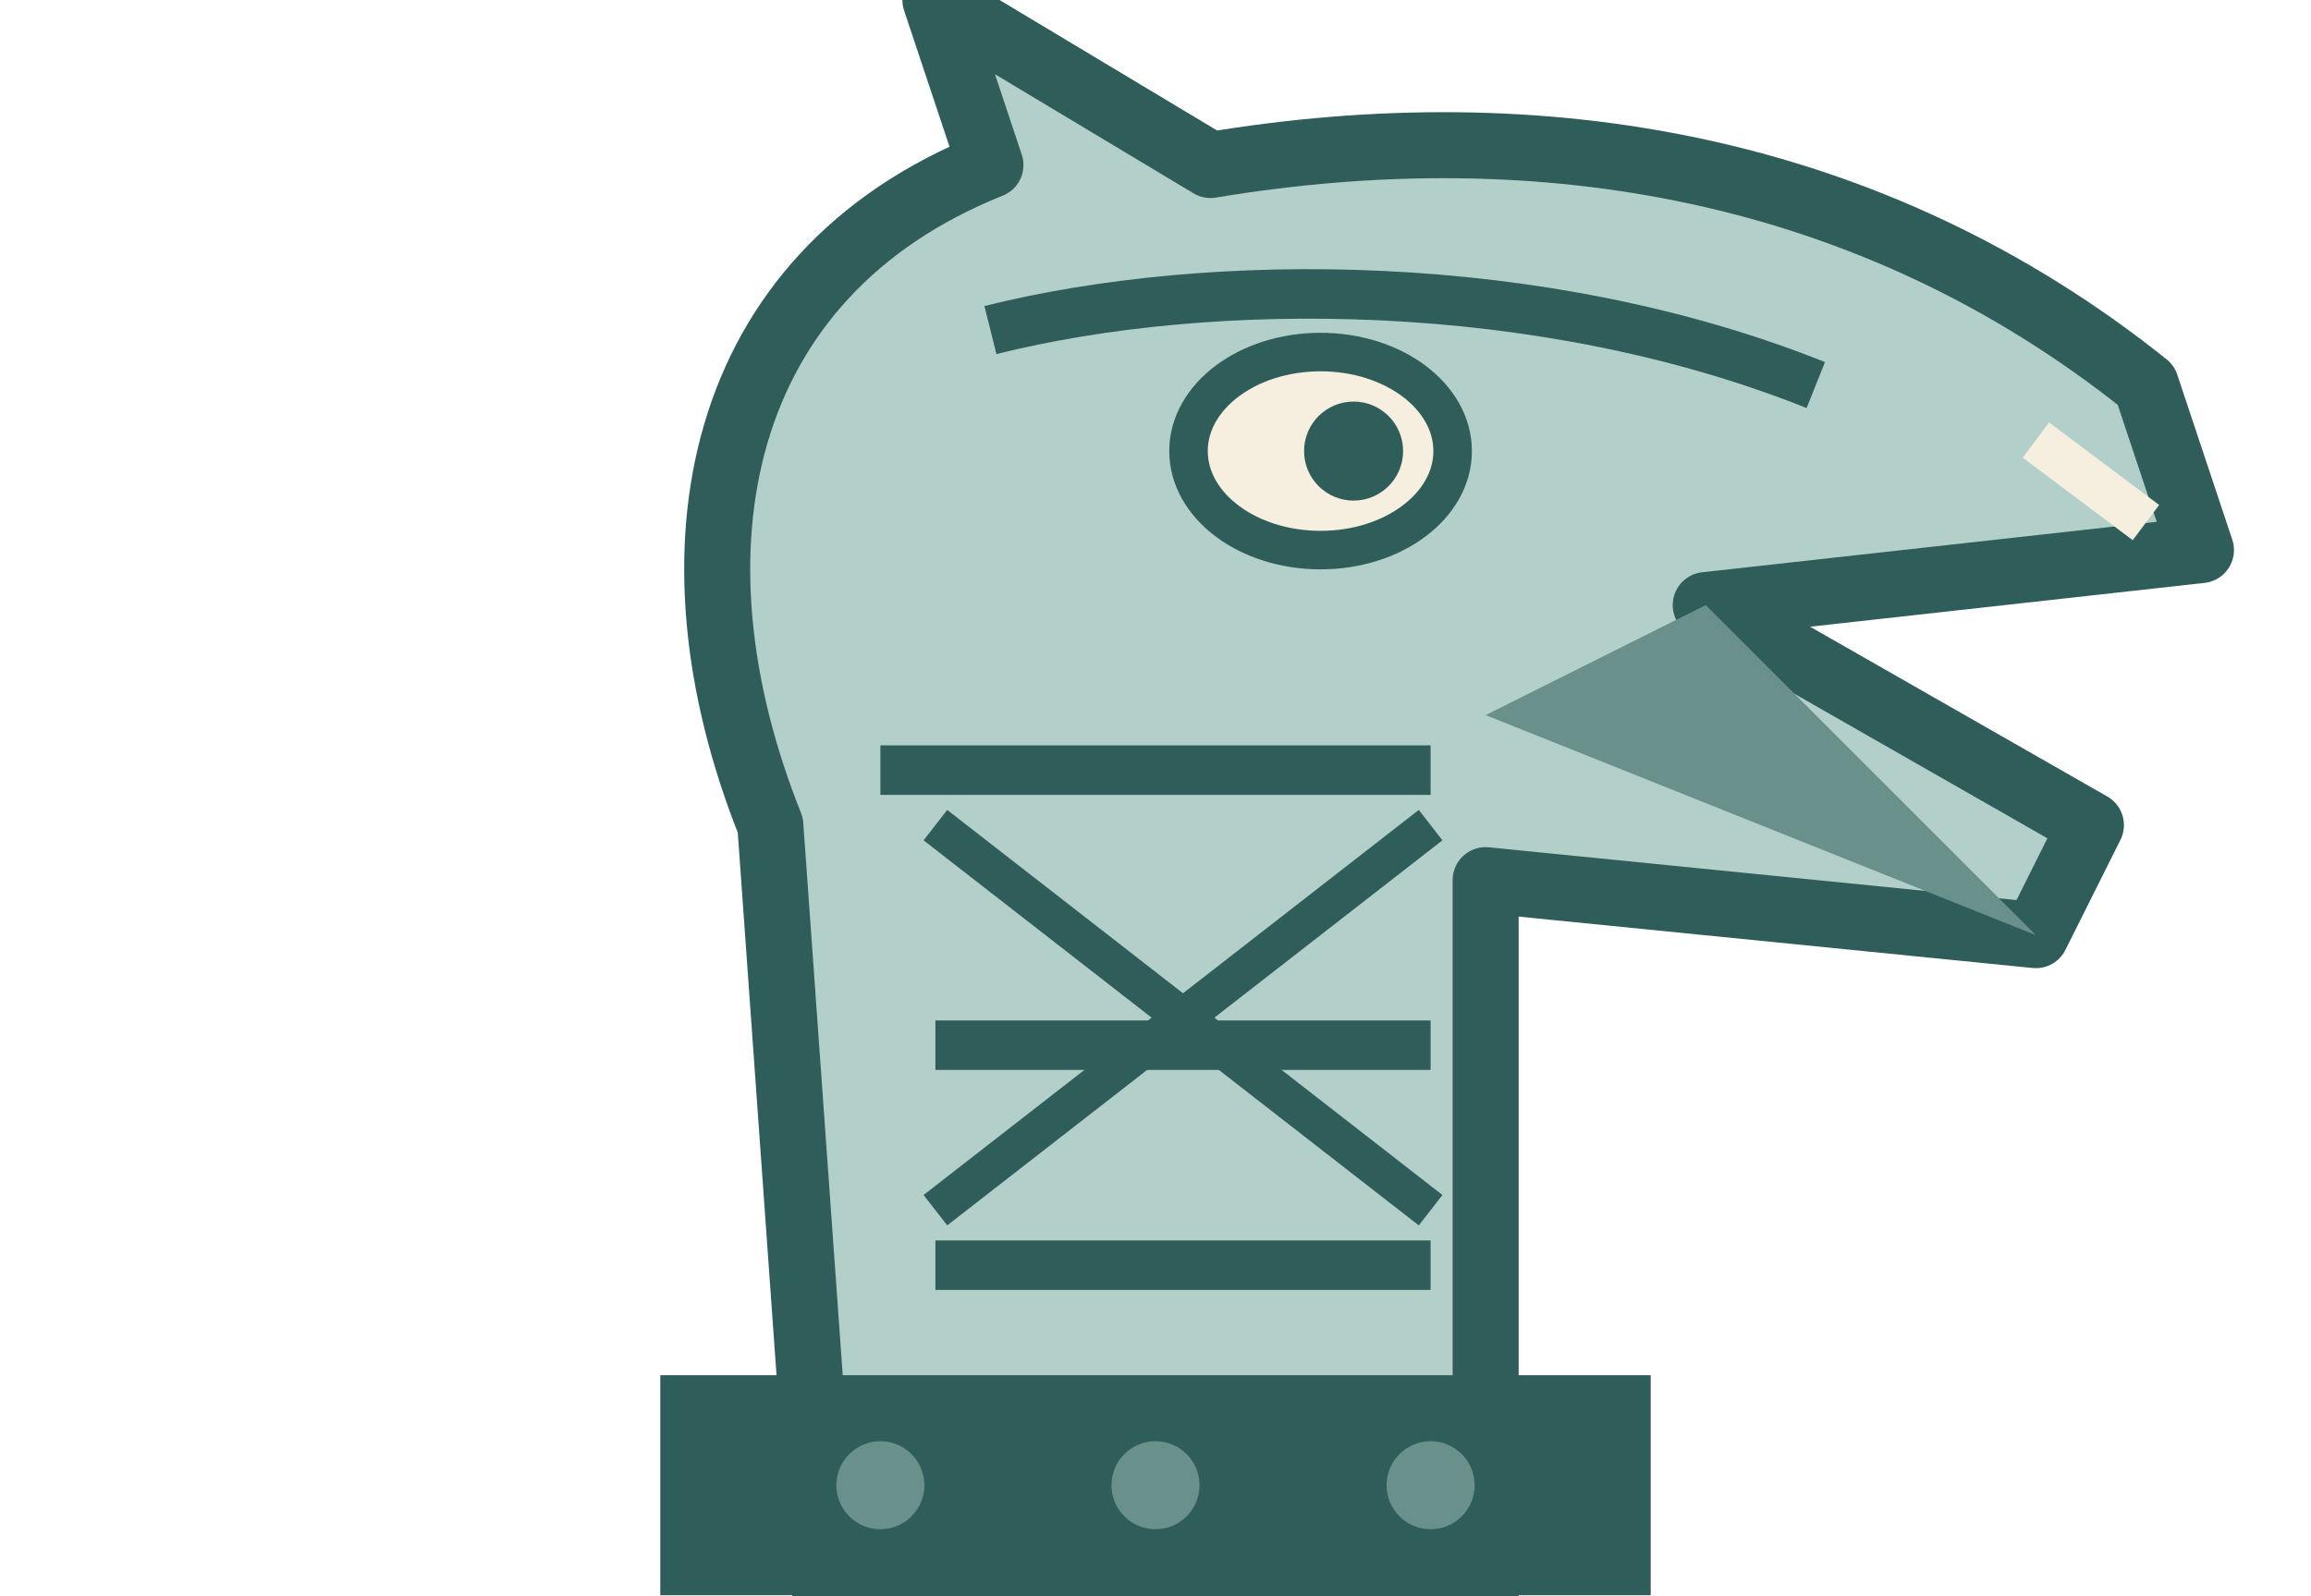
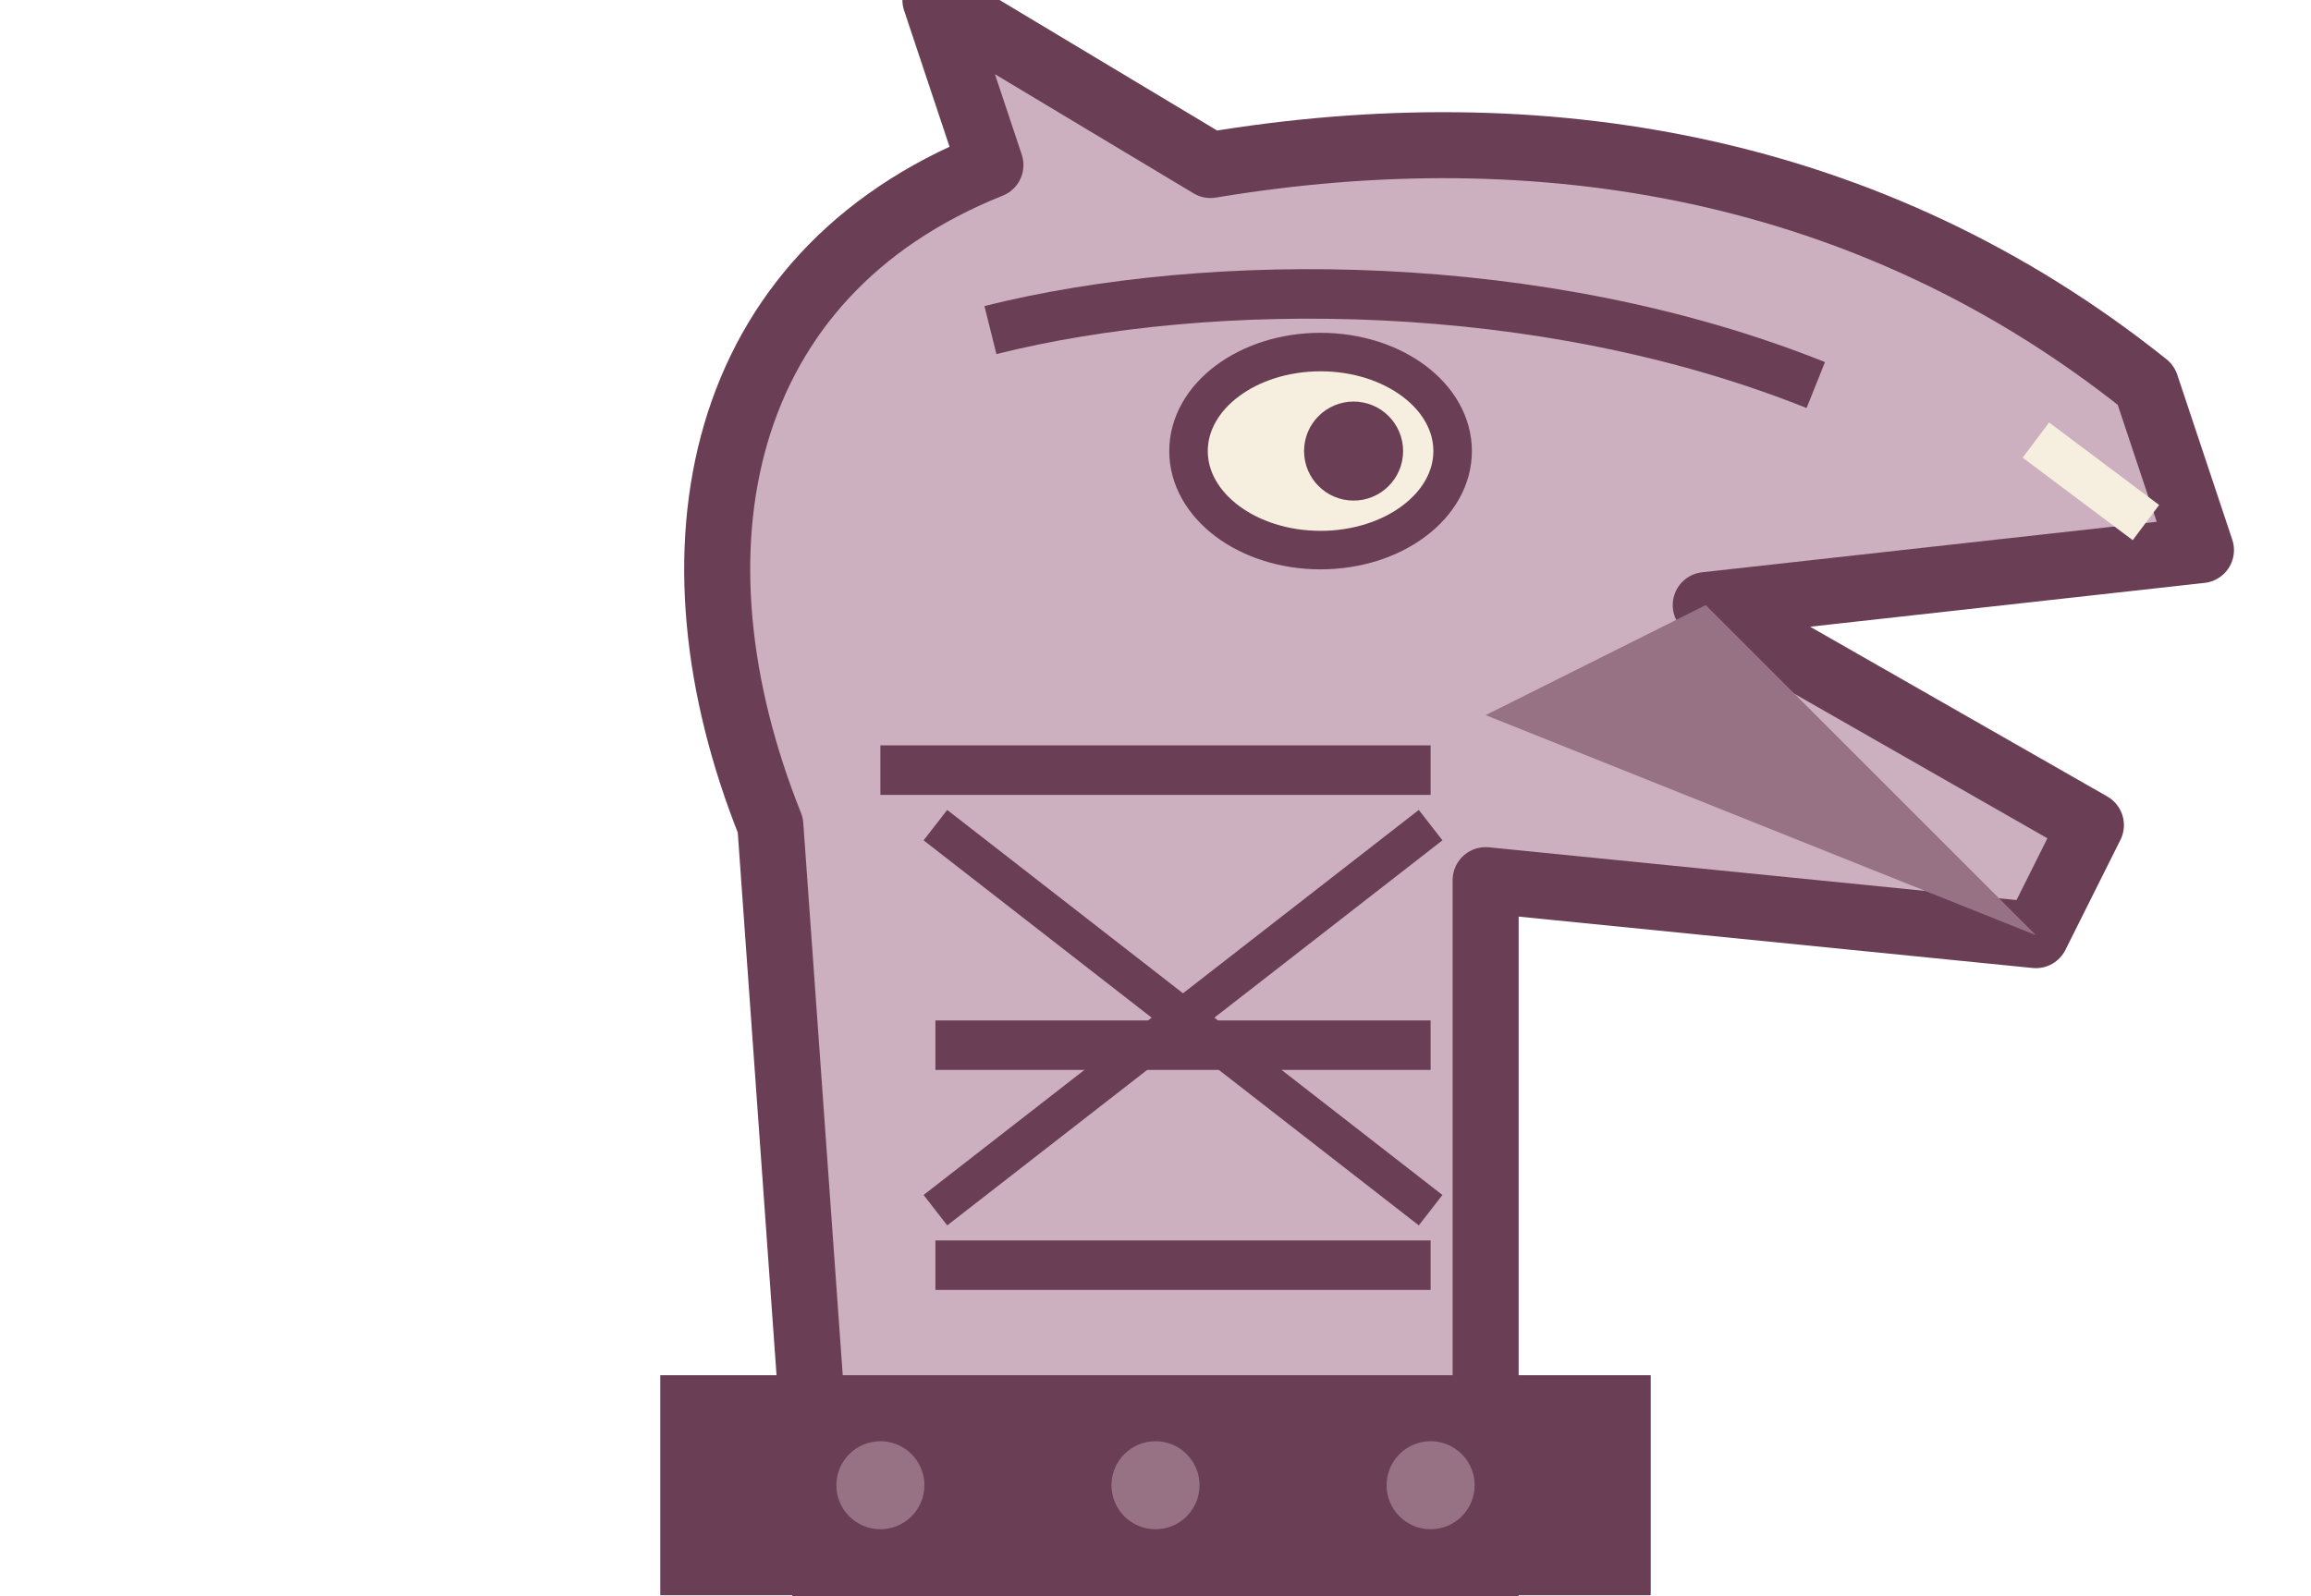
<svg xmlns="http://www.w3.org/2000/svg" viewBox="0 0 42 29">
-   <path d="M15 29L14 15C12 10 13 5 18 3L17 0L22 3C28 2 34 3 39 7L40 10L31 11L38 15L37 17L27 16L27 29Z" fill="#b3cfca" stroke="#2f5d5a" stroke-width="1.2" stroke-linejoin="round" />
-   <path d="M31 11L27 13L37 17" fill="#6a908c" />
-   <path d="M18 6C22 5 28 5 33 7M16 14L26 14M17 19L26 19M17 23L26 23" fill="none" stroke="#2f5d5a" stroke-width=".9" />
-   <path d="M17 15L26 22M26 15L17 22" stroke="#2f5d5a" stroke-width=".7" />
-   <ellipse cx="24" cy="8.2" rx="2.4" ry="1.8" fill="#f6efe0" stroke="#2f5d5a" stroke-width=".7" />
-   <circle cx="24.6" cy="8.2" r=".9" fill="#2f5d5a" />
+   <path d="M15 29L14 15C12 10 13 5 18 3L17 0L22 3C28 2 34 3 39 7L40 10L31 11L38 15L37 17L27 16L27 29Z" fill="#cdb0bf" stroke="#6a3f55" stroke-width="1.2" stroke-linejoin="round" />
+   <path d="M31 11L27 13L37 17" fill="#977285" />
+   <path d="M18 6C22 5 28 5 33 7M16 14L26 14M17 19L26 19M17 23L26 23" fill="none" stroke="#6a3f55" stroke-width=".9" />
+   <path d="M17 15L26 22M26 15L17 22" stroke="#6a3f55" stroke-width=".7" />
+   <ellipse cx="24" cy="8.2" rx="2.4" ry="1.8" fill="#f6efe0" stroke="#6a3f55" stroke-width=".7" />
+   <circle cx="24.6" cy="8.2" r=".9" fill="#6a3f55" />
  <path d="M37 8L39 9.5" stroke="#f6efe0" stroke-width=".8" />
-   <rect x="12" y="25" width="18" height="4" fill="#2f5d5a" />
-   <circle cx="16" cy="27" r=".8" fill="#6a908c" />
-   <circle cx="21" cy="27" r=".8" fill="#6a908c" />
-   <circle cx="26" cy="27" r=".8" fill="#6a908c" />
+   <rect x="12" y="25" width="18" height="4" fill="#6a3f55" />
+   <circle cx="16" cy="27" r=".8" fill="#977285" />
+   <circle cx="21" cy="27" r=".8" fill="#977285" />
+   <circle cx="26" cy="27" r=".8" fill="#977285" />
</svg>
